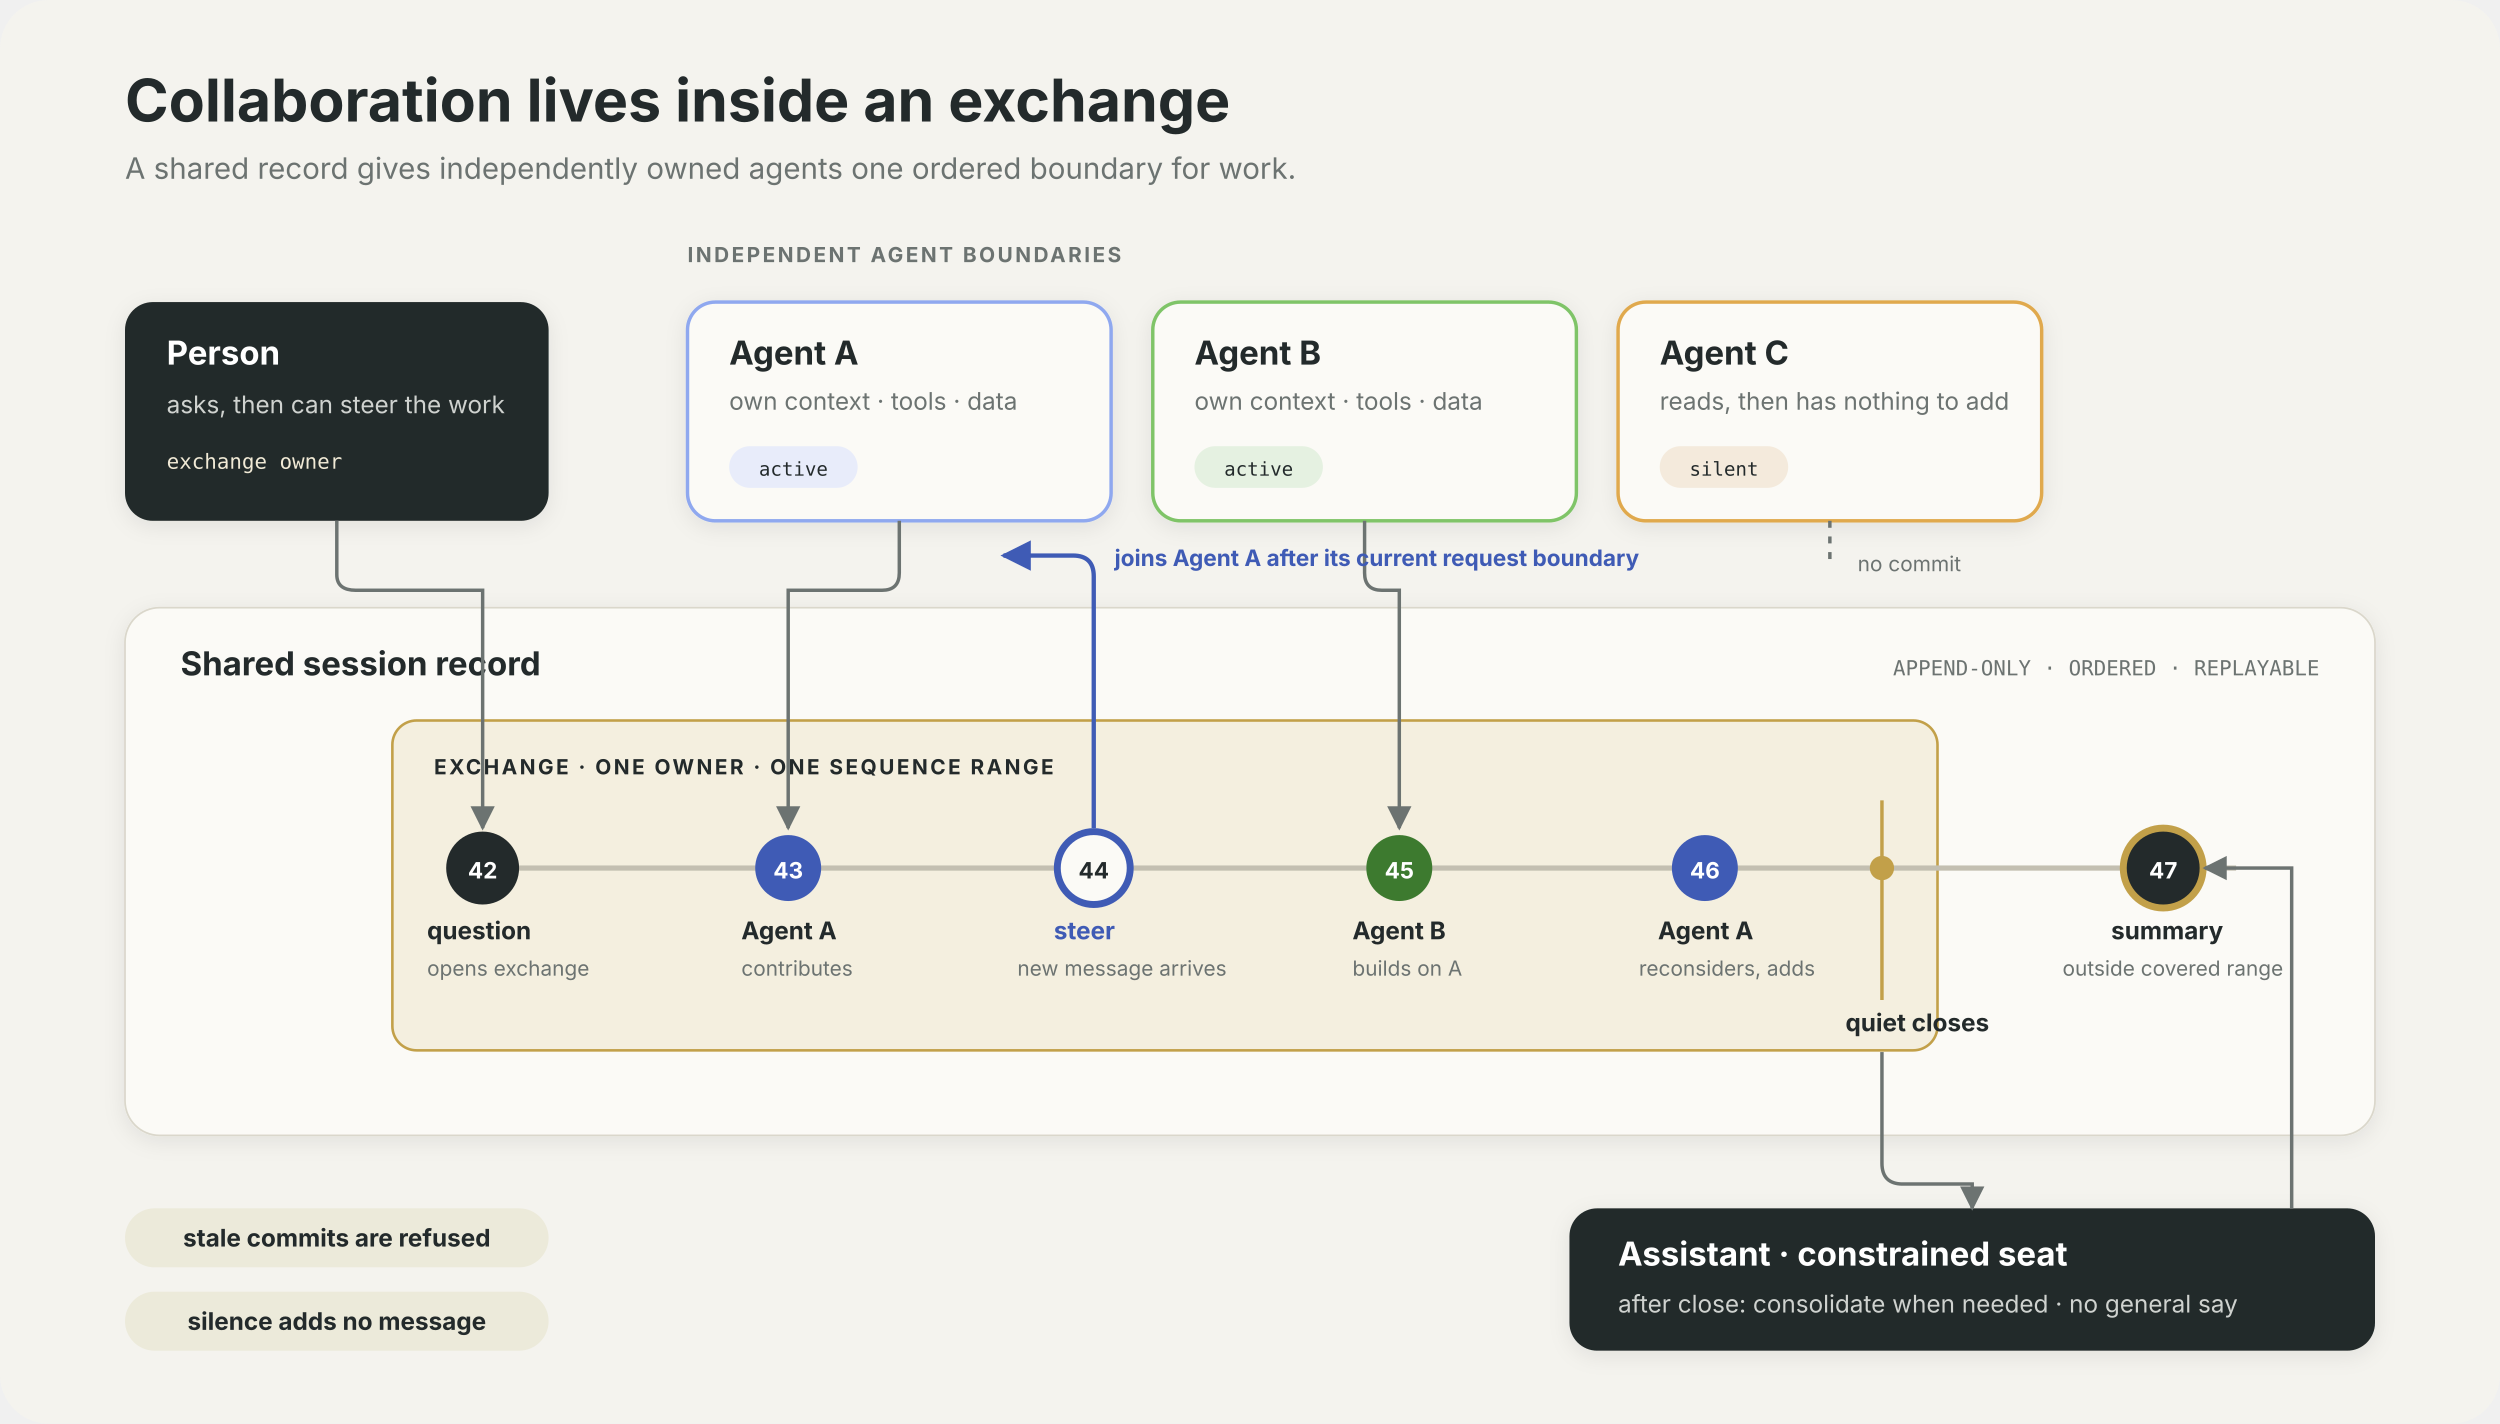
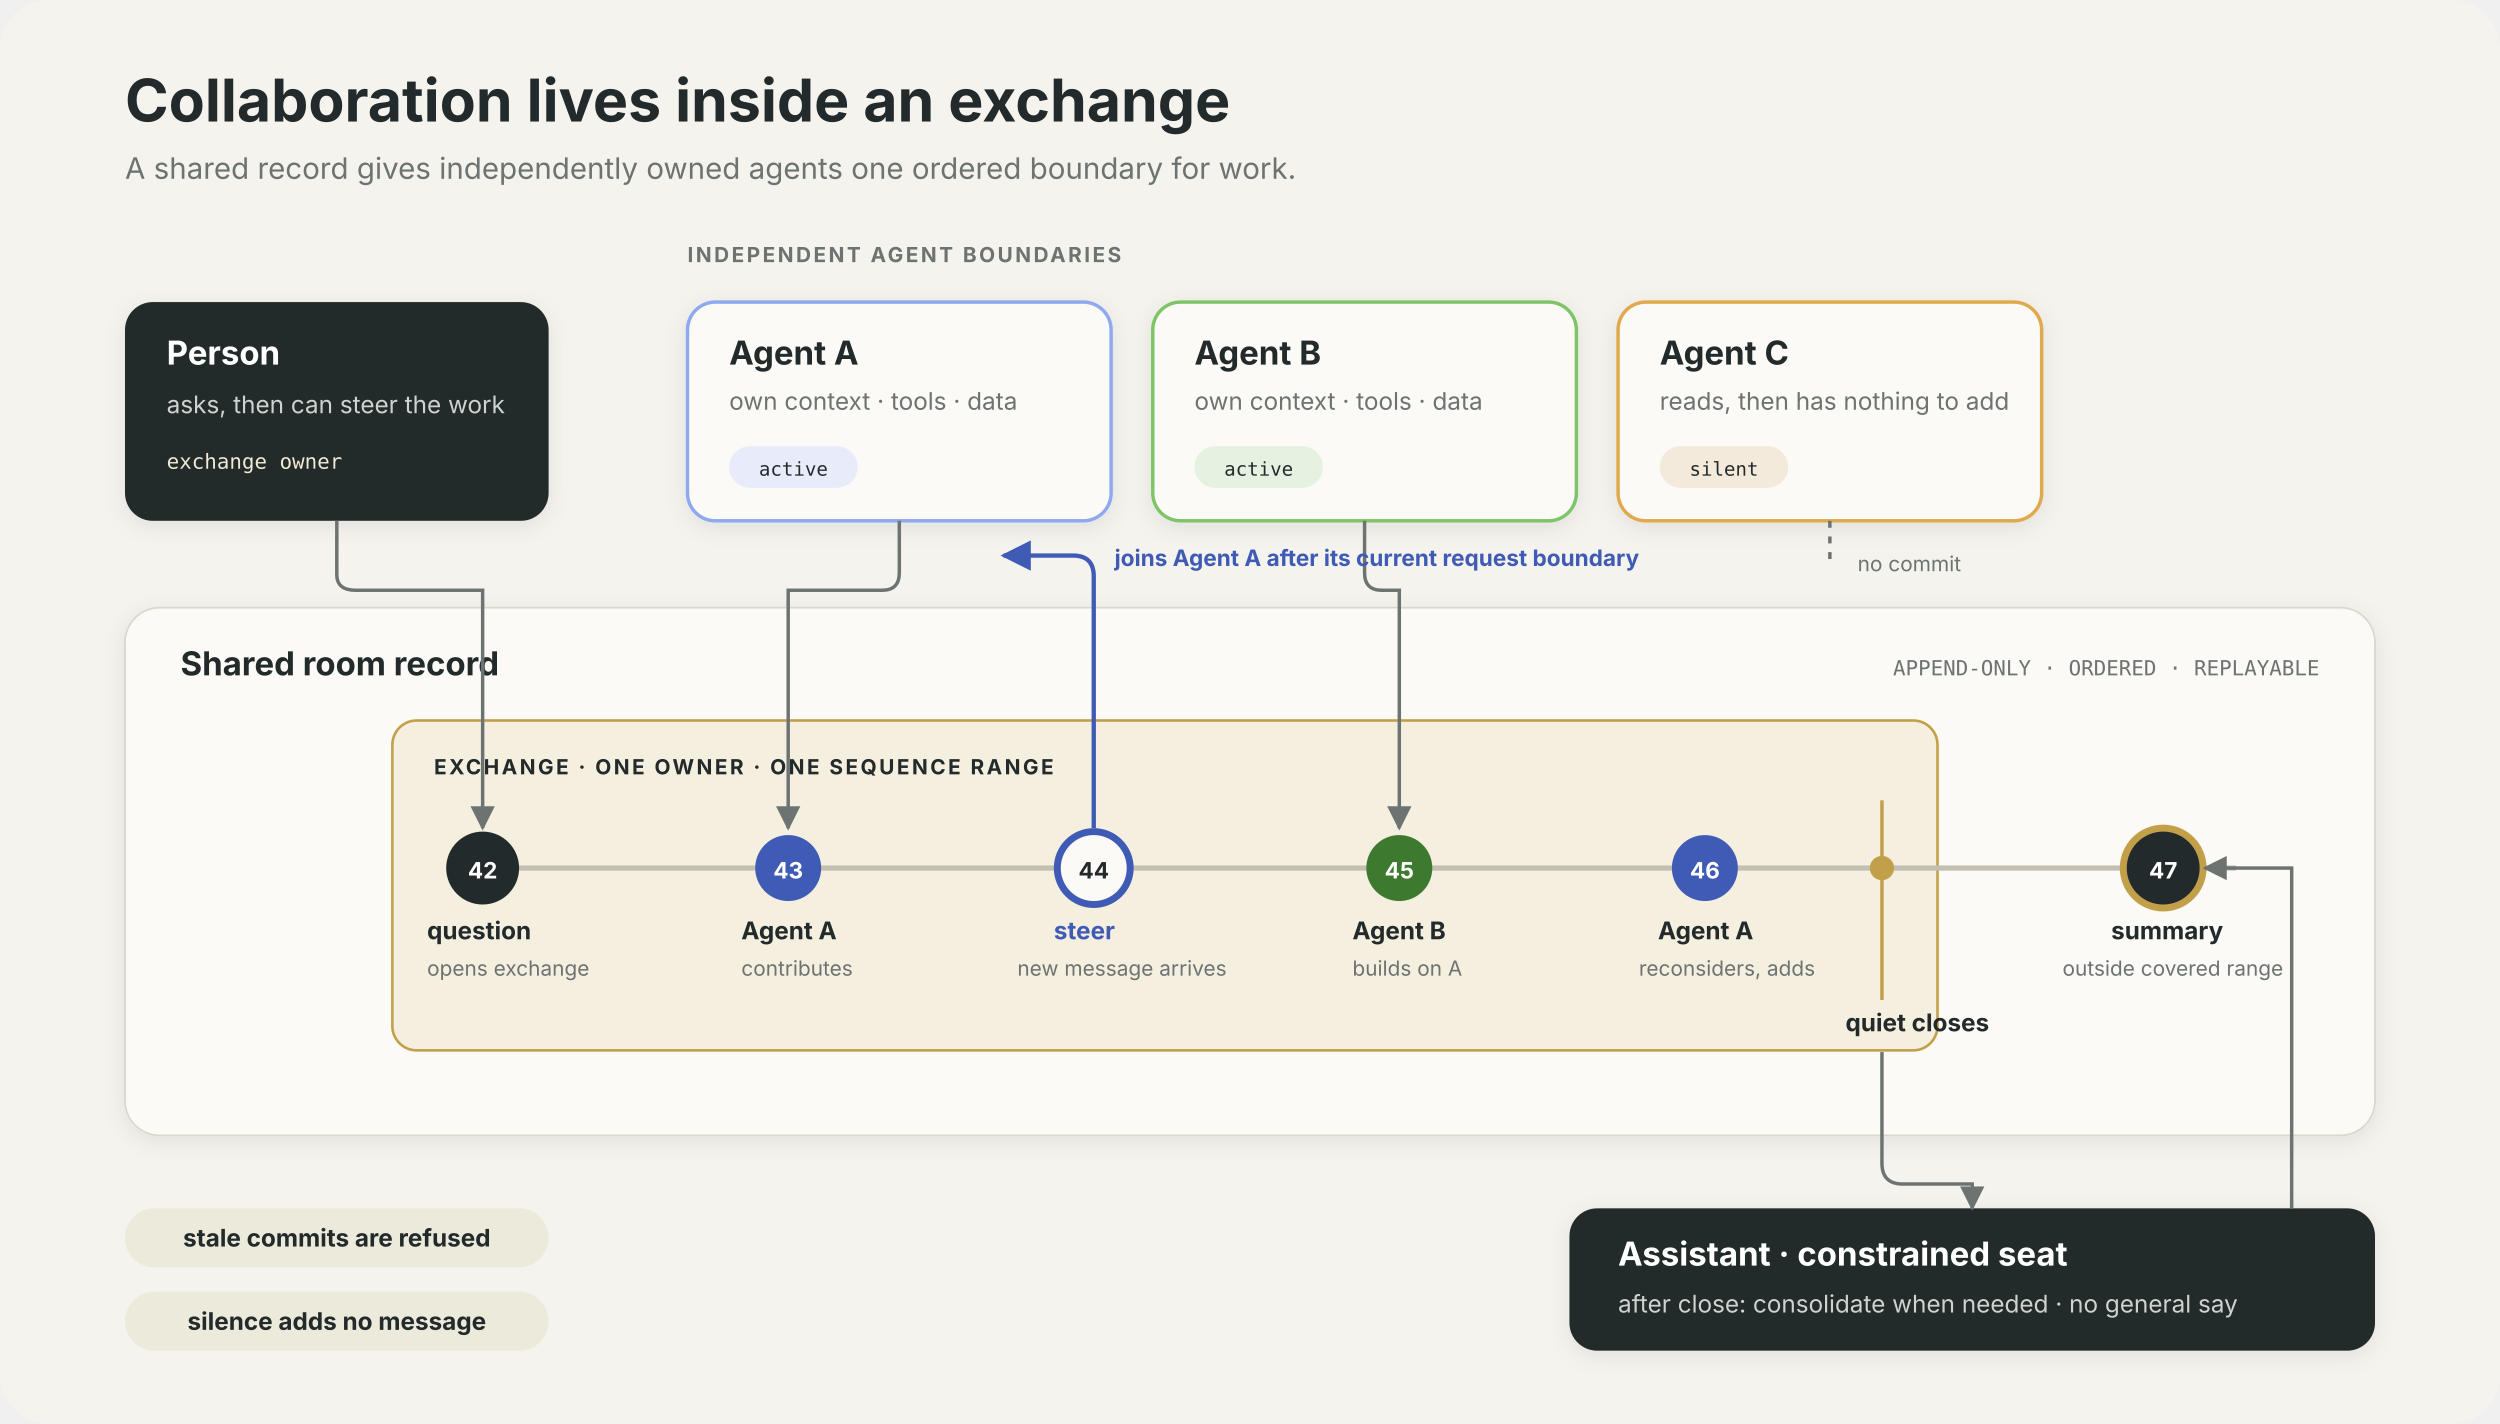
<svg xmlns="http://www.w3.org/2000/svg" width="1440" height="820" viewBox="0 0 1440 820" role="img" aria-labelledby="title desc">
  <defs>
    <marker id="arrow" viewBox="0 0 10 10" refX="9" refY="5" markerWidth="7" markerHeight="7" orient="auto-start-reverse">
      <path d="M0 0 10 5 0 10Z" fill="#6c7371" />
    </marker>
    <marker id="arrow-blue" viewBox="0 0 10 10" refX="9" refY="5" markerWidth="7" markerHeight="7" orient="auto-start-reverse">
      <path d="M0 0 10 5 0 10Z" fill="#3f5bb5" />
    </marker>
    <filter id="shadow" x="-10%" y="-10%" width="120%" height="130%">
      <feDropShadow dx="0" dy="3" stdDeviation="6" flood-color="#232a2b" flood-opacity="0.08" />
    </filter>
    <style>
      .sans { font-family: Inter, "IBM Plex Sans", system-ui, sans-serif; }
      .mono { font-family: "IBM Plex Mono", ui-monospace, monospace; }
      .ink { fill: #232a2b; }
      .dim { fill: #6c7371; }
      .small { font-size: 14px; }
      .body { font-size: 16px; }
      .label { font-size: 12px; font-weight: 700; letter-spacing: 1.4px; }
      .title { font-size: 19px; font-weight: 700; }
    </style>
  </defs>
  <rect width="1440" height="820" rx="28" fill="#f4f3ee" />
  <text x="72" y="70" class="sans ink" font-size="34" font-weight="700">Collaboration lives inside an exchange</text>
  <text x="72" y="103" class="sans dim" font-size="17">A shared record gives independently owned agents one ordered boundary for work.</text>
  <text x="396" y="151" class="sans dim label">INDEPENDENT AGENT BOUNDARIES</text>
  <g filter="url(#shadow)">
    <rect x="396" y="174" width="244" height="126" rx="16" fill="#fbfaf6" stroke="#8fa8ef" stroke-width="2" />
    <rect x="664" y="174" width="244" height="126" rx="16" fill="#fbfaf6" stroke="#7fc468" stroke-width="2" />
    <rect x="932" y="174" width="244" height="126" rx="16" fill="#fbfaf6" stroke="#e0a94e" stroke-width="2" />
  </g>
  <text x="420" y="210" class="sans ink title">Agent A</text>
  <text x="420" y="236" class="sans dim small">own context · tools · data</text>
  <rect x="420" y="257" width="74" height="24" rx="12" fill="#e8ecfa" />
  <text x="457" y="274" text-anchor="middle" class="mono ink" font-size="11">active</text>
  <text x="688" y="210" class="sans ink title">Agent B</text>
  <text x="688" y="236" class="sans dim small">own context · tools · data</text>
  <rect x="688" y="257" width="74" height="24" rx="12" fill="#e5f1e1" />
  <text x="725" y="274" text-anchor="middle" class="mono ink" font-size="11">active</text>
  <text x="956" y="210" class="sans ink title">Agent C</text>
  <text x="956" y="236" class="sans dim small">reads, then has nothing to add</text>
  <rect x="956" y="257" width="74" height="24" rx="12" fill="#f4eadc" />
  <text x="993" y="274" text-anchor="middle" class="mono ink" font-size="11">silent</text>
  <g filter="url(#shadow)">
    <rect x="72" y="350" width="1296" height="304" rx="20" fill="#fbfaf6" stroke="#dad7cb" />
  </g>
-   <text x="104" y="389" class="sans ink title">Shared session record</text>
+   <text x="104" y="389" class="sans ink title">Shared room record</text>
  <text x="1336" y="389" text-anchor="end" class="mono dim" font-size="12">APPEND-ONLY · ORDERED · REPLAYABLE</text>
  <rect x="226" y="415" width="890" height="190" rx="14" fill="#f1ead6" fill-opacity="0.7" stroke="#c2a049" stroke-width="1.5" />
  <text x="250" y="446" class="sans ink label">EXCHANGE · ONE OWNER · ONE SEQUENCE RANGE</text>
  <line x1="266" y1="500" x2="1288" y2="500" stroke="#c3bfb1" stroke-width="3" />
  <g class="sans">
    <circle cx="278" cy="500" r="21" fill="#232a2b" />
    <text x="278" y="506" text-anchor="middle" fill="#fff" font-size="13" font-weight="700">42</text>
    <text x="246" y="541" class="ink small" font-weight="700">question</text>
    <text x="246" y="562" class="dim" font-size="12">opens exchange</text>
    <circle cx="454" cy="500" r="19" fill="#3f5bb5" />
    <text x="454" y="506" text-anchor="middle" fill="#fff" font-size="13" font-weight="700">43</text>
    <text x="427" y="541" class="ink small" font-weight="700">Agent A</text>
    <text x="427" y="562" class="dim" font-size="12">contributes</text>
    <circle cx="630" cy="500" r="21" fill="#fbfaf6" stroke="#3f5bb5" stroke-width="4" />
    <text x="630" y="506" text-anchor="middle" class="ink" font-size="13" font-weight="700">44</text>
    <text x="607" y="541" fill="#3f5bb5" font-size="14" font-weight="700">steer</text>
    <text x="586" y="562" class="dim" font-size="12">new message arrives</text>
    <circle cx="806" cy="500" r="19" fill="#3d7a2f" />
    <text x="806" y="506" text-anchor="middle" fill="#fff" font-size="13" font-weight="700">45</text>
    <text x="779" y="541" class="ink small" font-weight="700">Agent B</text>
    <text x="779" y="562" class="dim" font-size="12">builds on A</text>
    <circle cx="982" cy="500" r="19" fill="#3f5bb5" />
    <text x="982" y="506" text-anchor="middle" fill="#fff" font-size="13" font-weight="700">46</text>
    <text x="955" y="541" class="ink small" font-weight="700">Agent A</text>
    <text x="944" y="562" class="dim" font-size="12">reconsiders, adds</text>
    <line x1="1084" y1="461" x2="1084" y2="576" stroke="#c2a049" stroke-width="2" />
    <circle cx="1084" cy="500" r="7" fill="#c2a049" />
    <text x="1063" y="594" class="ink small" font-weight="700">quiet closes</text>
    <circle cx="1246" cy="500" r="23" fill="#232a2b" stroke="#c2a049" stroke-width="4" />
    <text x="1246" y="506" text-anchor="middle" fill="#fff" font-size="13" font-weight="700">47</text>
    <text x="1216" y="541" class="ink small" font-weight="700">summary</text>
    <text x="1188" y="562" class="dim" font-size="12">outside covered range</text>
  </g>
  <path d="M518 300V330Q518 340 508 340H454V477" fill="none" stroke="#6c7371" stroke-width="2" marker-end="url(#arrow)" />
  <path d="M786 300V330Q786 340 796 340H806V477" fill="none" stroke="#6c7371" stroke-width="2" marker-end="url(#arrow)" />
  <path d="M1054 300V325" fill="none" stroke="#6c7371" stroke-width="2" stroke-dasharray="4 5" />
  <text x="1070" y="329" class="sans dim" font-size="12">no commit</text>
  <path d="M630 477V332Q630 320 618 320H578" fill="none" stroke="#3f5bb5" stroke-width="2.5" marker-end="url(#arrow-blue)" />
  <text x="642" y="326" class="sans" fill="#3f5bb5" font-size="13" font-weight="700">joins Agent A after its current request boundary</text>
  <g filter="url(#shadow)">
    <rect x="72" y="174" width="244" height="126" rx="16" fill="#232a2b" />
    <rect x="904" y="696" width="464" height="82" rx="16" fill="#232a2b" />
  </g>
  <text x="96" y="210" class="sans" fill="#fff" font-size="19" font-weight="700">Person</text>
  <text x="96" y="238" class="sans" fill="#cfd2cf" font-size="14">asks, then can steer the work</text>
  <text x="96" y="270" class="mono" fill="#f1ead6" font-size="12">exchange owner</text>
  <path d="M194 300V331Q194 340 205 340H278V477" fill="none" stroke="#6c7371" stroke-width="2" marker-end="url(#arrow)" />
  <text x="932" y="729" class="sans" fill="#fff" font-size="19" font-weight="700">Assistant · constrained seat</text>
  <text x="932" y="756" class="sans" fill="#cfd2cf" font-size="14">after close: consolidate when needed · no general say</text>
  <path d="M1084 606V670Q1084 682 1096 682H1136V696" fill="none" stroke="#6c7371" stroke-width="2" marker-end="url(#arrow)" />
  <path d="M1320 696V500H1270" fill="none" stroke="#6c7371" stroke-width="2" marker-end="url(#arrow)" />
  <rect x="72" y="696" width="244" height="34" rx="17" fill="#eceada" />
  <text x="194" y="718" text-anchor="middle" class="sans ink small" font-weight="700">stale commits are refused</text>
  <rect x="72" y="744" width="244" height="34" rx="17" fill="#eceada" />
  <text x="194" y="766" text-anchor="middle" class="sans ink small" font-weight="700">silence adds no message</text>
</svg>
